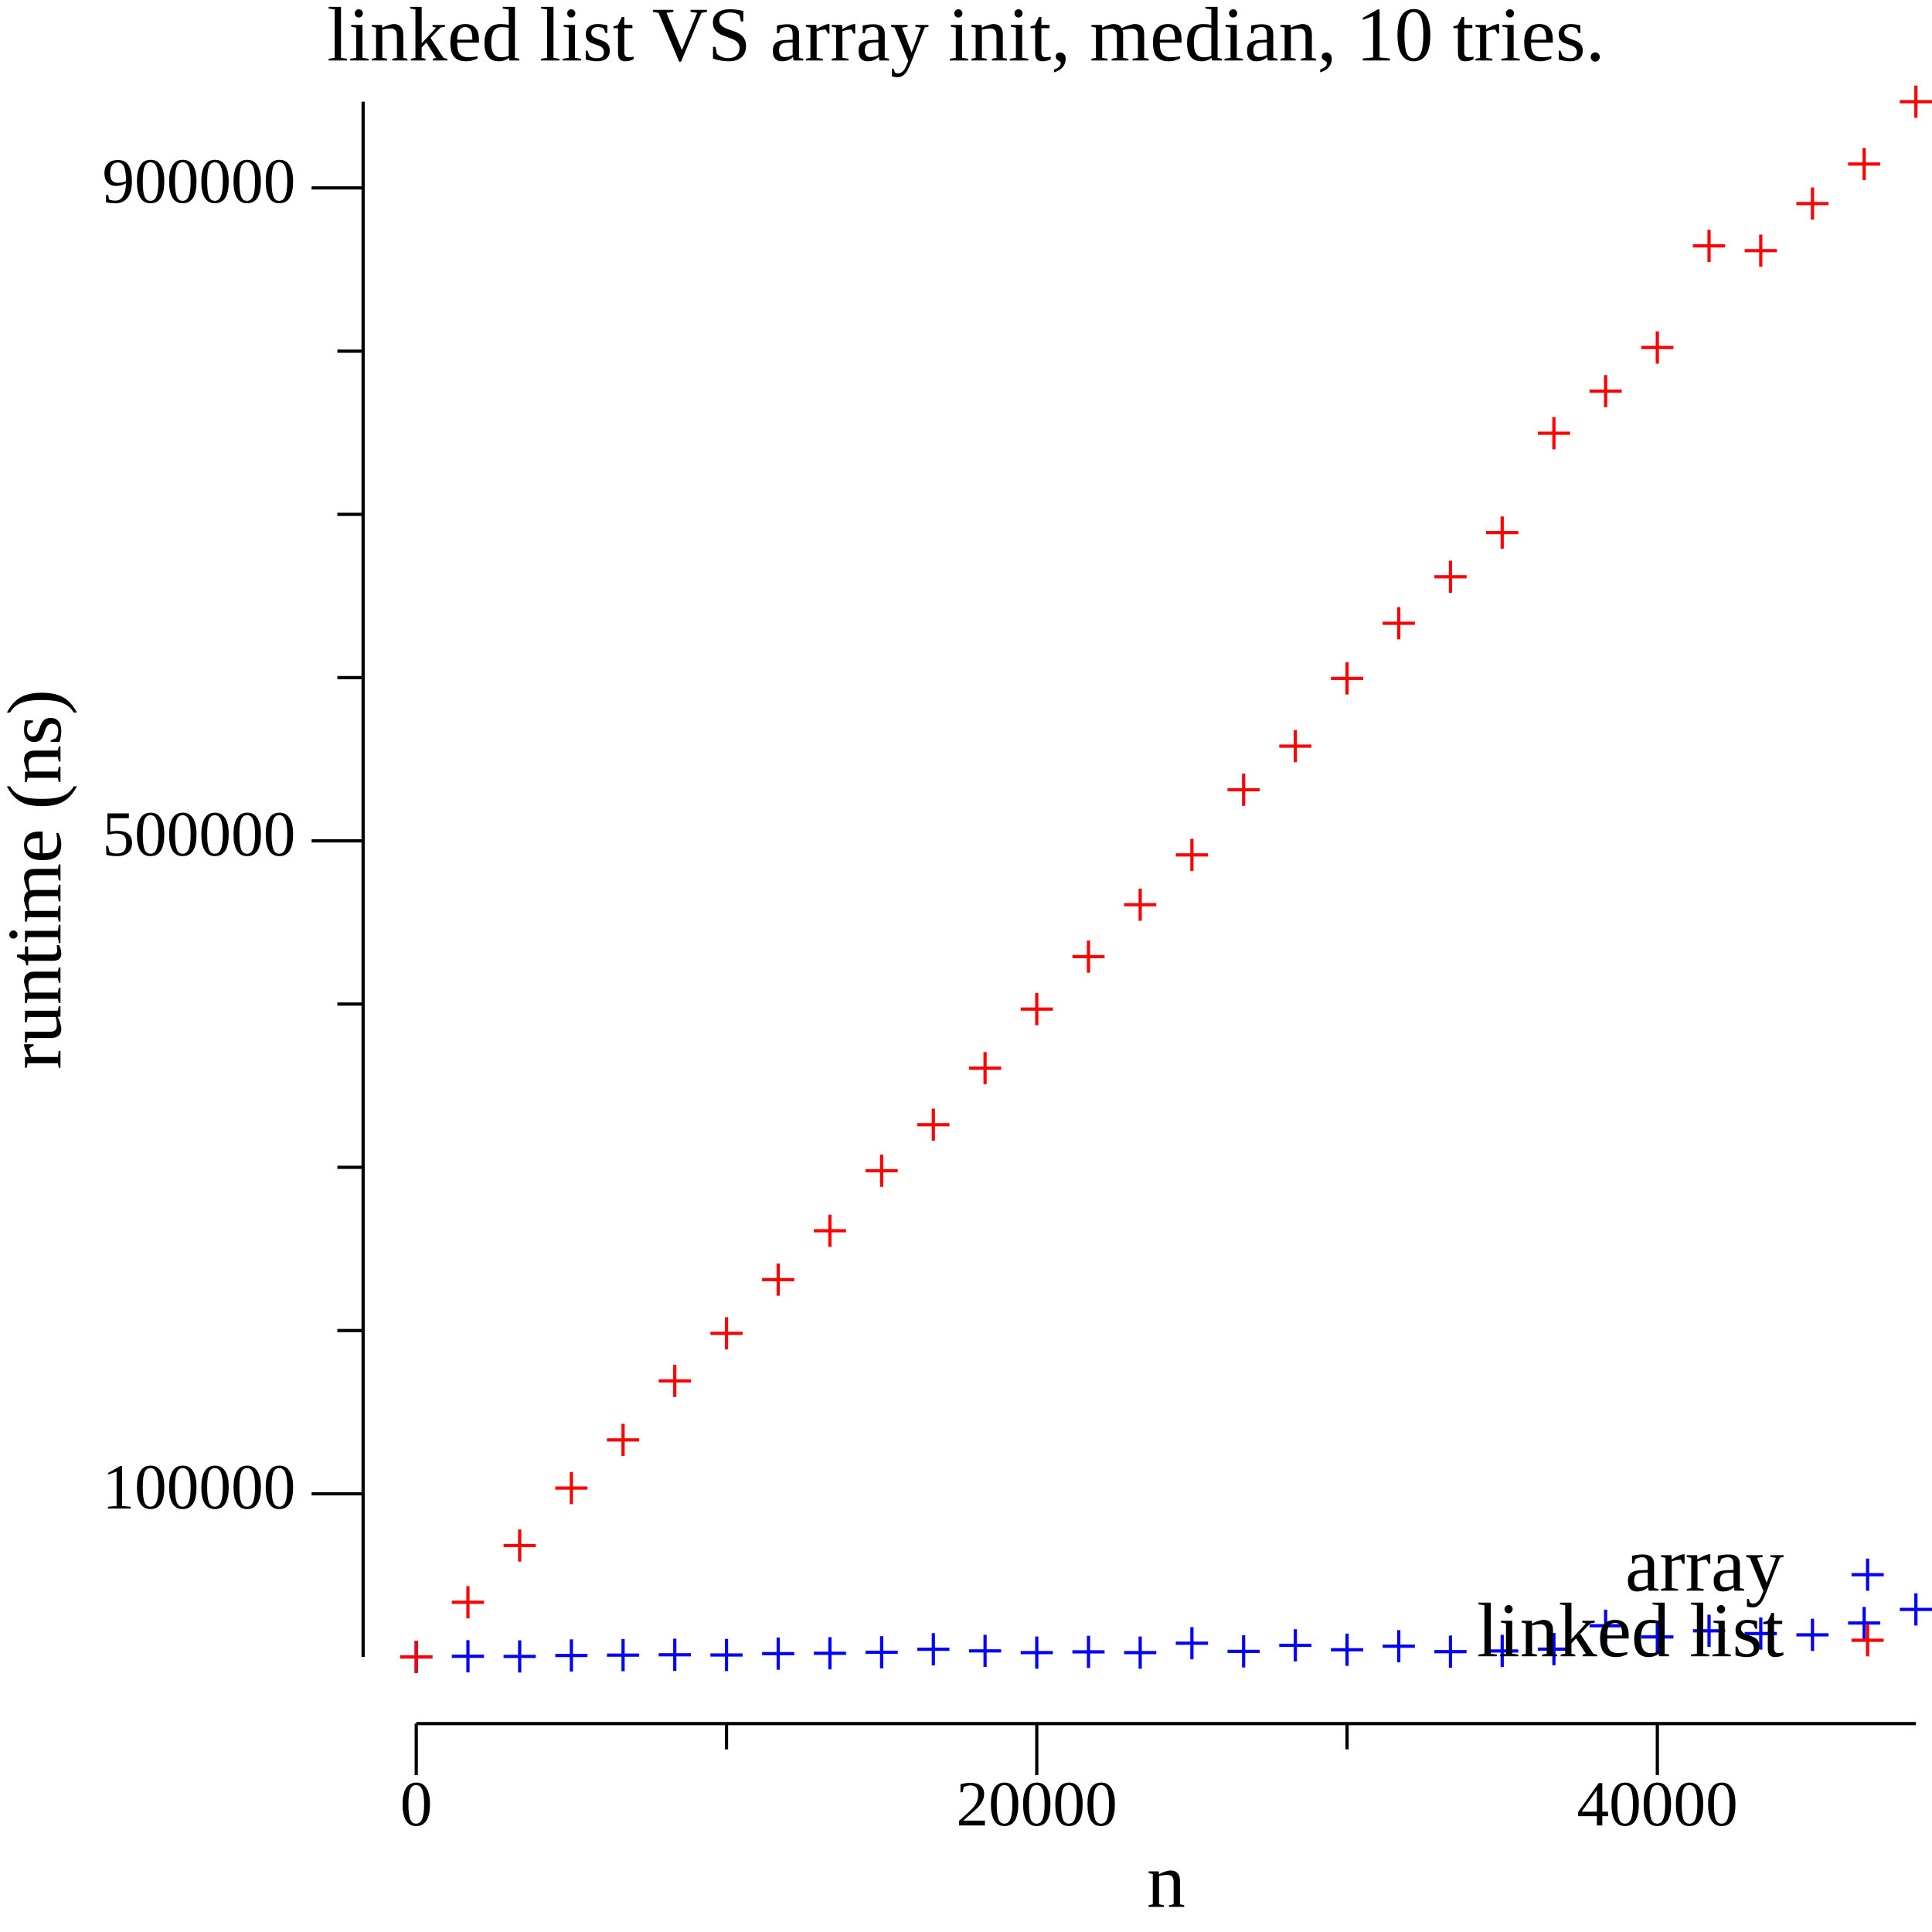
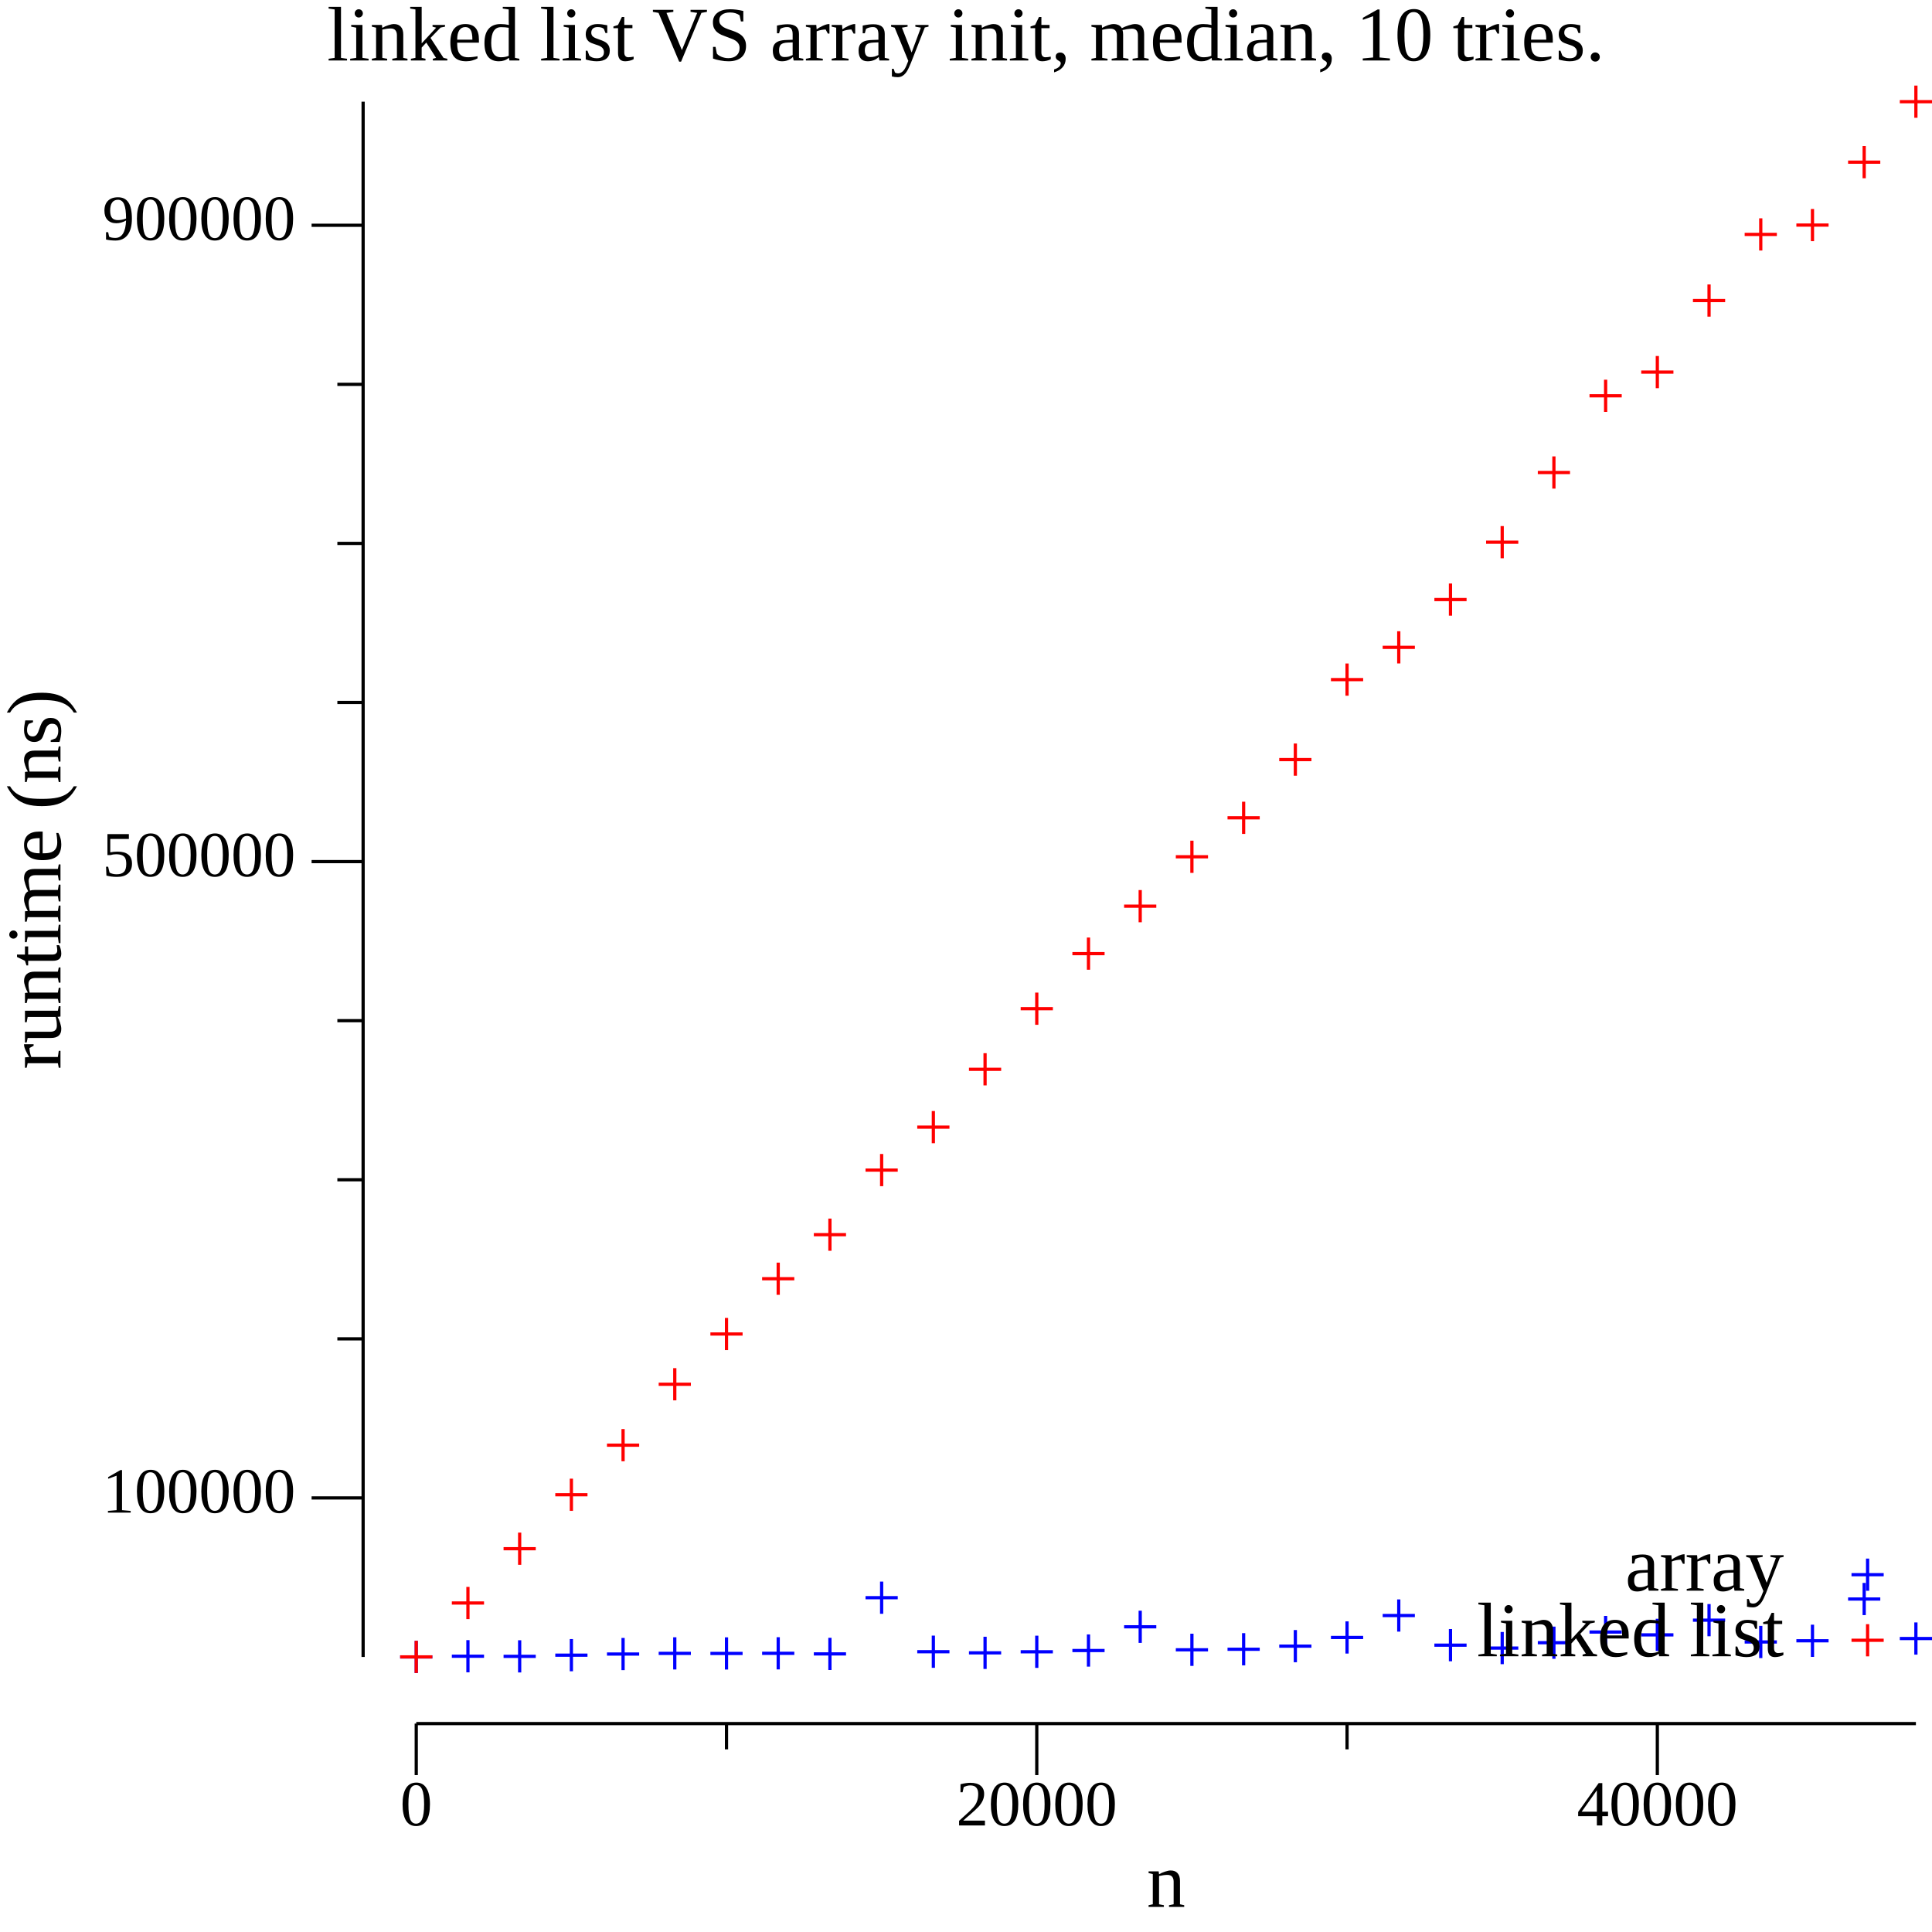
<svg xmlns="http://www.w3.org/2000/svg" width="300pt" height="300pt" viewBox="0 0 300 300">
  <g transform="scale(1, -1) translate(0, -300)">
    <path d="M0,0L300,0L300,300L0,300Z" style="fill:#FFFFFF" />
    <text x="50.792" y="-290.61" transform="scale(1, -1)" style="font-family:Liberation Serif;font-variant:normal;font-weight:normal;font-style:normal;font-size:12px">linked list VS array init, median, 10 tries.</text>
    <text x="178.07" y="-3.902" transform="scale(1, -1)" style="font-family:Liberation Serif;font-variant:normal;font-weight:normal;font-style:normal;font-size:12px">n</text>
    <text x="62.135" y="-16.541" transform="scale(1, -1)" style="font-family:Liberation Serif;font-variant:normal;font-weight:normal;font-style:normal;font-size:10px">0</text>
    <text x="148.49" y="-16.541" transform="scale(1, -1)" style="font-family:Liberation Serif;font-variant:normal;font-weight:normal;font-style:normal;font-size:10px">20000</text>
    <text x="244.85" y="-16.541" transform="scale(1, -1)" style="font-family:Liberation Serif;font-variant:normal;font-weight:normal;font-style:normal;font-size:10px">40000</text>
    <path d="M64.635,24.363L64.635,32.363" style="fill:none;stroke:#000000;stroke-width:0.5" />
    <path d="M160.99,24.363L160.99,32.363" style="fill:none;stroke:#000000;stroke-width:0.5" />
    <path d="M257.35,24.363L257.35,32.363" style="fill:none;stroke:#000000;stroke-width:0.5" />
    <path d="M112.81,28.363L112.81,32.363" style="fill:none;stroke:#000000;stroke-width:0.5" />
    <path d="M209.17,28.363L209.17,32.363" style="fill:none;stroke:#000000;stroke-width:0.5" />
    <path d="M64.635,32.363L297.5,32.363" style="fill:none;stroke:#000000;stroke-width:0.5" />
    <g transform="rotate(90)">
      <text x="133.97" y="9.387" transform="scale(1, -1)" style="font-family:Liberation Serif;font-variant:normal;font-weight:normal;font-style:normal;font-size:12px">runtime (ns)</text>
    </g>
-     <text x="15.885" y="-65.76" transform="scale(1, -1)" style="font-family:Liberation Serif;font-variant:normal;font-weight:normal;font-style:normal;font-size:10px">100000</text>
-     <text x="15.885" y="-167.15" transform="scale(1, -1)" style="font-family:Liberation Serif;font-variant:normal;font-weight:normal;font-style:normal;font-size:10px">500000</text>
-     <text x="15.885" y="-268.53" transform="scale(1, -1)" style="font-family:Liberation Serif;font-variant:normal;font-weight:normal;font-style:normal;font-size:10px">900000</text>
-     <path d="M48.385,68.045L56.385,68.045" style="fill:none;stroke:#000000;stroke-width:0.5" />
-     <path d="M48.385,169.43L56.385,169.43" style="fill:none;stroke:#000000;stroke-width:0.5" />
-     <path d="M48.385,270.82L56.385,270.82" style="fill:none;stroke:#000000;stroke-width:0.5" />
-     <path d="M52.385,93.392L56.385,93.392" style="fill:none;stroke:#000000;stroke-width:0.5" />
-     <path d="M52.385,118.74L56.385,118.74" style="fill:none;stroke:#000000;stroke-width:0.5" />
-     <path d="M52.385,144.09L56.385,144.09" style="fill:none;stroke:#000000;stroke-width:0.5" />
-     <path d="M52.385,194.78L56.385,194.78" style="fill:none;stroke:#000000;stroke-width:0.5" />
-     <path d="M52.385,220.13L56.385,220.13" style="fill:none;stroke:#000000;stroke-width:0.5" />
-     <path d="M52.385,245.47L56.385,245.47" style="fill:none;stroke:#000000;stroke-width:0.5" />
+     <text x="15.885" y="-65.116" transform="scale(1, -1)" style="font-family:Liberation Serif;font-variant:normal;font-weight:normal;font-style:normal;font-size:10px">100000</text>
+     <text x="15.885" y="-163.93" transform="scale(1, -1)" style="font-family:Liberation Serif;font-variant:normal;font-weight:normal;font-style:normal;font-size:10px">500000</text>
+     <text x="15.885" y="-262.74" transform="scale(1, -1)" style="font-family:Liberation Serif;font-variant:normal;font-weight:normal;font-style:normal;font-size:10px">900000</text>
+     <path d="M48.385,67.402L56.385,67.402" style="fill:none;stroke:#000000;stroke-width:0.5" />
+     <path d="M48.385,166.21L56.385,166.21" style="fill:none;stroke:#000000;stroke-width:0.5" />
+     <path d="M48.385,265.02L56.385,265.02" style="fill:none;stroke:#000000;stroke-width:0.5" />
+     <path d="M52.385,92.104L56.385,92.104" style="fill:none;stroke:#000000;stroke-width:0.5" />
+     <path d="M52.385,116.81L56.385,116.81" style="fill:none;stroke:#000000;stroke-width:0.5" />
+     <path d="M52.385,141.51L56.385,141.51" style="fill:none;stroke:#000000;stroke-width:0.5" />
+     <path d="M52.385,190.92L56.385,190.92" style="fill:none;stroke:#000000;stroke-width:0.5" />
+     <path d="M52.385,215.62L56.385,215.62" style="fill:none;stroke:#000000;stroke-width:0.5" />
+     <path d="M52.385,240.32L56.385,240.32" style="fill:none;stroke:#000000;stroke-width:0.5" />
    <path d="M56.385,42.709L56.385,284.21" style="fill:none;stroke:#000000;stroke-width:0.5" />
    <path d="M64.635,45.209L64.635,40.209" style="fill:none;stroke:#0000FF;stroke-width:0.5" />
    <path d="M62.135,42.709L67.135,42.709" style="fill:none;stroke:#0000FF;stroke-width:0.5" />
-     <path d="M72.661,45.314L72.661,40.314" style="fill:none;stroke:#0000FF;stroke-width:0.5" />
-     <path d="M70.161,42.814L75.161,42.814" style="fill:none;stroke:#0000FF;stroke-width:0.5" />
-     <path d="M80.693,45.293L80.693,40.293" style="fill:none;stroke:#0000FF;stroke-width:0.5" />
-     <path d="M78.193,42.793L83.193,42.793" style="fill:none;stroke:#0000FF;stroke-width:0.5" />
-     <path d="M88.724,45.441L88.724,40.441" style="fill:none;stroke:#0000FF;stroke-width:0.5" />
-     <path d="M86.224,42.941L91.224,42.941" style="fill:none;stroke:#0000FF;stroke-width:0.5" />
-     <path d="M96.751,45.494L96.751,40.494" style="fill:none;stroke:#0000FF;stroke-width:0.5" />
-     <path d="M94.251,42.994L99.251,42.994" style="fill:none;stroke:#0000FF;stroke-width:0.5" />
-     <path d="M104.78,45.547L104.78,40.547" style="fill:none;stroke:#0000FF;stroke-width:0.5" />
-     <path d="M102.28,43.047L107.28,43.047" style="fill:none;stroke:#0000FF;stroke-width:0.5" />
-     <path d="M112.81,45.515L112.81,40.515" style="fill:none;stroke:#0000FF;stroke-width:0.5" />
-     <path d="M110.31,43.015L115.31,43.015" style="fill:none;stroke:#0000FF;stroke-width:0.5" />
-     <path d="M120.84,45.726L120.84,40.726" style="fill:none;stroke:#0000FF;stroke-width:0.5" />
-     <path d="M118.34,43.226L123.34,43.226" style="fill:none;stroke:#0000FF;stroke-width:0.5" />
-     <path d="M128.87,45.779L128.87,40.779" style="fill:none;stroke:#0000FF;stroke-width:0.5" />
-     <path d="M126.37,43.279L131.37,43.279" style="fill:none;stroke:#0000FF;stroke-width:0.5" />
-     <path d="M136.9,45.938L136.9,40.938" style="fill:none;stroke:#0000FF;stroke-width:0.5" />
-     <path d="M134.4,43.438L139.4,43.438" style="fill:none;stroke:#0000FF;stroke-width:0.5" />
-     <path d="M144.93,46.402L144.93,41.402" style="fill:none;stroke:#0000FF;stroke-width:0.5" />
-     <path d="M142.43,43.902L147.43,43.902" style="fill:none;stroke:#0000FF;stroke-width:0.5" />
-     <path d="M152.96,46.149L152.96,41.149" style="fill:none;stroke:#0000FF;stroke-width:0.5" />
-     <path d="M150.46,43.649L155.46,43.649" style="fill:none;stroke:#0000FF;stroke-width:0.5" />
-     <path d="M160.99,45.885L160.99,40.885" style="fill:none;stroke:#0000FF;stroke-width:0.5" />
-     <path d="M158.49,43.385L163.49,43.385" style="fill:none;stroke:#0000FF;stroke-width:0.5" />
-     <path d="M169.02,46.001L169.02,41.001" style="fill:none;stroke:#0000FF;stroke-width:0.5" />
-     <path d="M166.52,43.501L171.52,43.501" style="fill:none;stroke:#0000FF;stroke-width:0.5" />
-     <path d="M177.05,45.885L177.05,40.885" style="fill:none;stroke:#0000FF;stroke-width:0.5" />
-     <path d="M174.55,43.385L179.55,43.385" style="fill:none;stroke:#0000FF;stroke-width:0.5" />
-     <path d="M185.08,47.342L185.08,42.342" style="fill:none;stroke:#0000FF;stroke-width:0.5" />
-     <path d="M182.58,44.842L187.58,44.842" style="fill:none;stroke:#0000FF;stroke-width:0.5" />
-     <path d="M193.11,46.075L193.11,41.075" style="fill:none;stroke:#0000FF;stroke-width:0.5" />
-     <path d="M190.61,43.575L195.61,43.575" style="fill:none;stroke:#0000FF;stroke-width:0.5" />
-     <path d="M201.14,47.015L201.14,42.015" style="fill:none;stroke:#0000FF;stroke-width:0.5" />
-     <path d="M198.64,44.515L203.64,44.515" style="fill:none;stroke:#0000FF;stroke-width:0.5" />
-     <path d="M209.17,46.329L209.17,41.329" style="fill:none;stroke:#0000FF;stroke-width:0.5" />
-     <path d="M206.67,43.829L211.67,43.829" style="fill:none;stroke:#0000FF;stroke-width:0.5" />
-     <path d="M217.2,46.878L217.2,41.878" style="fill:none;stroke:#0000FF;stroke-width:0.5" />
-     <path d="M214.7,44.378L219.7,44.378" style="fill:none;stroke:#0000FF;stroke-width:0.5" />
-     <path d="M225.23,46.033L225.23,41.033" style="fill:none;stroke:#0000FF;stroke-width:0.5" />
-     <path d="M222.73,43.533L227.73,43.533" style="fill:none;stroke:#0000FF;stroke-width:0.5" />
-     <path d="M233.26,46.138L233.26,41.138" style="fill:none;stroke:#0000FF;stroke-width:0.5" />
-     <path d="M230.76,43.638L235.76,43.638" style="fill:none;stroke:#0000FF;stroke-width:0.5" />
-     <path d="M241.29,46.423L241.29,41.423" style="fill:none;stroke:#0000FF;stroke-width:0.5" />
-     <path d="M238.79,43.923L243.79,43.923" style="fill:none;stroke:#0000FF;stroke-width:0.5" />
-     <path d="M249.32,50.057L249.32,45.057" style="fill:none;stroke:#0000FF;stroke-width:0.5" />
-     <path d="M246.82,47.557L251.82,47.557" style="fill:none;stroke:#0000FF;stroke-width:0.5" />
-     <path d="M257.35,48.314L257.35,43.314" style="fill:none;stroke:#0000FF;stroke-width:0.5" />
-     <path d="M254.85,45.814L259.85,45.814" style="fill:none;stroke:#0000FF;stroke-width:0.5" />
-     <path d="M265.38,49.264L265.38,44.264" style="fill:none;stroke:#0000FF;stroke-width:0.5" />
-     <path d="M262.88,46.764L267.88,46.764" style="fill:none;stroke:#0000FF;stroke-width:0.5" />
-     <path d="M273.41,48.842L273.41,43.842" style="fill:none;stroke:#0000FF;stroke-width:0.5" />
-     <path d="M270.91,46.342L275.91,46.342" style="fill:none;stroke:#0000FF;stroke-width:0.5" />
-     <path d="M281.44,48.641L281.44,43.641" style="fill:none;stroke:#0000FF;stroke-width:0.5" />
-     <path d="M278.94,46.141L283.94,46.141" style="fill:none;stroke:#0000FF;stroke-width:0.5" />
-     <path d="M289.47,50.479L289.47,45.479" style="fill:none;stroke:#0000FF;stroke-width:0.5" />
-     <path d="M286.97,47.979L291.97,47.979" style="fill:none;stroke:#0000FF;stroke-width:0.5" />
-     <path d="M297.5,52.591L297.5,47.591" style="fill:none;stroke:#0000FF;stroke-width:0.5" />
-     <path d="M295,50.091L300,50.091" style="fill:none;stroke:#0000FF;stroke-width:0.5" />
-     <path d="M64.635,45.22L64.635,40.22" style="fill:none;stroke:#FF0000;stroke-width:0.5" />
-     <path d="M62.135,42.72L67.135,42.72" style="fill:none;stroke:#FF0000;stroke-width:0.5" />
-     <path d="M72.661,53.7L72.661,48.7" style="fill:none;stroke:#FF0000;stroke-width:0.5" />
-     <path d="M70.161,51.2L75.161,51.2" style="fill:none;stroke:#FF0000;stroke-width:0.5" />
-     <path d="M80.693,62.508L80.693,57.508" style="fill:none;stroke:#FF0000;stroke-width:0.5" />
-     <path d="M78.193,60.008L83.193,60.008" style="fill:none;stroke:#FF0000;stroke-width:0.5" />
-     <path d="M88.724,71.432L88.724,66.432" style="fill:none;stroke:#FF0000;stroke-width:0.5" />
-     <path d="M86.224,68.932L91.224,68.932" style="fill:none;stroke:#FF0000;stroke-width:0.5" />
-     <path d="M96.751,78.91L96.751,73.91" style="fill:none;stroke:#FF0000;stroke-width:0.5" />
-     <path d="M94.251,76.41L99.251,76.41" style="fill:none;stroke:#FF0000;stroke-width:0.5" />
-     <path d="M104.78,88.077L104.78,83.077" style="fill:none;stroke:#FF0000;stroke-width:0.5" />
-     <path d="M102.28,85.577L107.28,85.577" style="fill:none;stroke:#FF0000;stroke-width:0.5" />
-     <path d="M112.81,95.459L112.81,90.459" style="fill:none;stroke:#FF0000;stroke-width:0.5" />
-     <path d="M110.31,92.959L115.31,92.959" style="fill:none;stroke:#FF0000;stroke-width:0.5" />
-     <path d="M120.84,103.8L120.84,98.802" style="fill:none;stroke:#FF0000;stroke-width:0.5" />
-     <path d="M118.34,101.3L123.34,101.3" style="fill:none;stroke:#FF0000;stroke-width:0.5" />
-     <path d="M128.87,111.39L128.87,106.39" style="fill:none;stroke:#FF0000;stroke-width:0.5" />
-     <path d="M126.37,108.89L131.37,108.89" style="fill:none;stroke:#FF0000;stroke-width:0.5" />
-     <path d="M136.9,120.71L136.9,115.71" style="fill:none;stroke:#FF0000;stroke-width:0.5" />
-     <path d="M134.4,118.21L139.4,118.21" style="fill:none;stroke:#FF0000;stroke-width:0.5" />
-     <path d="M144.93,127.86L144.93,122.86" style="fill:none;stroke:#FF0000;stroke-width:0.5" />
-     <path d="M142.43,125.36L147.43,125.36" style="fill:none;stroke:#FF0000;stroke-width:0.5" />
-     <path d="M152.96,136.63L152.96,131.63" style="fill:none;stroke:#FF0000;stroke-width:0.5" />
-     <path d="M150.46,134.13L155.46,134.13" style="fill:none;stroke:#FF0000;stroke-width:0.5" />
-     <path d="M160.99,145.81L160.99,140.81" style="fill:none;stroke:#FF0000;stroke-width:0.5" />
-     <path d="M158.49,143.31L163.49,143.31" style="fill:none;stroke:#FF0000;stroke-width:0.5" />
-     <path d="M169.02,153.96L169.02,148.96" style="fill:none;stroke:#FF0000;stroke-width:0.5" />
-     <path d="M166.52,151.46L171.52,151.46" style="fill:none;stroke:#FF0000;stroke-width:0.5" />
-     <path d="M177.05,162.02L177.05,157.02" style="fill:none;stroke:#FF0000;stroke-width:0.5" />
-     <path d="M174.55,159.52L179.55,159.52" style="fill:none;stroke:#FF0000;stroke-width:0.5" />
-     <path d="M185.08,169.75L185.08,164.75" style="fill:none;stroke:#FF0000;stroke-width:0.5" />
-     <path d="M182.58,167.25L187.58,167.25" style="fill:none;stroke:#FF0000;stroke-width:0.5" />
-     <path d="M193.11,179.87L193.11,174.87" style="fill:none;stroke:#FF0000;stroke-width:0.5" />
-     <path d="M190.61,177.37L195.61,177.37" style="fill:none;stroke:#FF0000;stroke-width:0.5" />
-     <path d="M201.14,186.64L201.14,181.64" style="fill:none;stroke:#FF0000;stroke-width:0.5" />
-     <path d="M198.64,184.14L203.64,184.14" style="fill:none;stroke:#FF0000;stroke-width:0.5" />
-     <path d="M209.17,197.16L209.17,192.16" style="fill:none;stroke:#FF0000;stroke-width:0.5" />
-     <path d="M206.67,194.66L211.67,194.66" style="fill:none;stroke:#FF0000;stroke-width:0.5" />
-     <path d="M217.2,205.72L217.2,200.72" style="fill:none;stroke:#FF0000;stroke-width:0.5" />
-     <path d="M214.7,203.22L219.7,203.22" style="fill:none;stroke:#FF0000;stroke-width:0.5" />
-     <path d="M225.23,212.94L225.23,207.94" style="fill:none;stroke:#FF0000;stroke-width:0.5" />
-     <path d="M222.73,210.44L227.73,210.44" style="fill:none;stroke:#FF0000;stroke-width:0.5" />
-     <path d="M233.26,219.8L233.26,214.8" style="fill:none;stroke:#FF0000;stroke-width:0.5" />
-     <path d="M230.76,217.3L235.76,217.3" style="fill:none;stroke:#FF0000;stroke-width:0.5" />
-     <path d="M241.29,235.23L241.29,230.23" style="fill:none;stroke:#FF0000;stroke-width:0.5" />
-     <path d="M238.79,232.73L243.79,232.73" style="fill:none;stroke:#FF0000;stroke-width:0.5" />
-     <path d="M249.32,241.76L249.32,236.76" style="fill:none;stroke:#FF0000;stroke-width:0.5" />
-     <path d="M246.82,239.26L251.82,239.26" style="fill:none;stroke:#FF0000;stroke-width:0.5" />
-     <path d="M257.35,248.54L257.35,243.54" style="fill:none;stroke:#FF0000;stroke-width:0.5" />
-     <path d="M254.85,246.04L259.85,246.04" style="fill:none;stroke:#FF0000;stroke-width:0.5" />
-     <path d="M265.38,264.32L265.38,259.32" style="fill:none;stroke:#FF0000;stroke-width:0.5" />
-     <path d="M262.88,261.82L267.88,261.82" style="fill:none;stroke:#FF0000;stroke-width:0.5" />
-     <path d="M273.41,263.58L273.41,258.58" style="fill:none;stroke:#FF0000;stroke-width:0.5" />
-     <path d="M270.91,261.08L275.91,261.08" style="fill:none;stroke:#FF0000;stroke-width:0.5" />
-     <path d="M281.44,270.89L281.44,265.89" style="fill:none;stroke:#FF0000;stroke-width:0.5" />
-     <path d="M278.94,268.39L283.94,268.39" style="fill:none;stroke:#FF0000;stroke-width:0.5" />
-     <path d="M289.47,277.03L289.47,272.03" style="fill:none;stroke:#FF0000;stroke-width:0.5" />
-     <path d="M286.97,274.53L291.97,274.53" style="fill:none;stroke:#FF0000;stroke-width:0.5" />
+     <path d="M72.661,45.322L72.661,40.322" style="fill:none;stroke:#0000FF;stroke-width:0.5" />
+     <path d="M70.161,42.822L75.161,42.822" style="fill:none;stroke:#0000FF;stroke-width:0.5" />
+     <path d="M80.693,45.302L80.693,40.302" style="fill:none;stroke:#0000FF;stroke-width:0.5" />
+     <path d="M78.193,42.802L83.193,42.802" style="fill:none;stroke:#0000FF;stroke-width:0.5" />
+     <path d="M88.724,45.487L88.724,40.487" style="fill:none;stroke:#0000FF;stroke-width:0.5" />
+     <path d="M86.224,42.987L91.224,42.987" style="fill:none;stroke:#0000FF;stroke-width:0.5" />
+     <path d="M96.751,45.662L96.751,40.662" style="fill:none;stroke:#0000FF;stroke-width:0.5" />
+     <path d="M94.251,43.162L99.251,43.162" style="fill:none;stroke:#0000FF;stroke-width:0.5" />
+     <path d="M104.78,45.765L104.78,40.765" style="fill:none;stroke:#0000FF;stroke-width:0.5" />
+     <path d="M102.28,43.265L107.28,43.265" style="fill:none;stroke:#0000FF;stroke-width:0.5" />
+     <path d="M112.81,45.754L112.81,40.754" style="fill:none;stroke:#0000FF;stroke-width:0.5" />
+     <path d="M110.31,43.254L115.31,43.254" style="fill:none;stroke:#0000FF;stroke-width:0.5" />
+     <path d="M120.84,45.775L120.84,40.775" style="fill:none;stroke:#0000FF;stroke-width:0.5" />
+     <path d="M118.34,43.275L123.34,43.275" style="fill:none;stroke:#0000FF;stroke-width:0.5" />
+     <path d="M128.87,45.682L128.87,40.682" style="fill:none;stroke:#0000FF;stroke-width:0.5" />
+     <path d="M126.37,43.182L131.37,43.182" style="fill:none;stroke:#0000FF;stroke-width:0.5" />
+     <path d="M136.9,54.411L136.9,49.411" style="fill:none;stroke:#0000FF;stroke-width:0.5" />
+     <path d="M134.4,51.911L139.4,51.911" style="fill:none;stroke:#0000FF;stroke-width:0.5" />
+     <path d="M144.93,46.022L144.93,41.022" style="fill:none;stroke:#0000FF;stroke-width:0.5" />
+     <path d="M142.43,43.522L147.43,43.522" style="fill:none;stroke:#0000FF;stroke-width:0.5" />
+     <path d="M152.96,45.847L152.96,40.847" style="fill:none;stroke:#0000FF;stroke-width:0.5" />
+     <path d="M150.46,43.347L155.46,43.347" style="fill:none;stroke:#0000FF;stroke-width:0.5" />
+     <path d="M160.99,46.012L160.99,41.012" style="fill:none;stroke:#0000FF;stroke-width:0.5" />
+     <path d="M158.49,43.512L163.49,43.512" style="fill:none;stroke:#0000FF;stroke-width:0.5" />
+     <path d="M169.02,46.207L169.02,41.207" style="fill:none;stroke:#0000FF;stroke-width:0.5" />
+     <path d="M166.52,43.707L171.52,43.707" style="fill:none;stroke:#0000FF;stroke-width:0.5" />
+     <path d="M177.05,49.892L177.05,44.892" style="fill:none;stroke:#0000FF;stroke-width:0.5" />
+     <path d="M174.55,47.392L179.55,47.392" style="fill:none;stroke:#0000FF;stroke-width:0.5" />
+     <path d="M185.08,46.32L185.08,41.32" style="fill:none;stroke:#0000FF;stroke-width:0.5" />
+     <path d="M182.58,43.82L187.58,43.82" style="fill:none;stroke:#0000FF;stroke-width:0.5" />
+     <path d="M193.11,46.403L193.11,41.403" style="fill:none;stroke:#0000FF;stroke-width:0.5" />
+     <path d="M190.61,43.903L195.61,43.903" style="fill:none;stroke:#0000FF;stroke-width:0.5" />
+     <path d="M201.14,46.887L201.14,41.887" style="fill:none;stroke:#0000FF;stroke-width:0.5" />
+     <path d="M198.64,44.387L203.64,44.387" style="fill:none;stroke:#0000FF;stroke-width:0.5" />
+     <path d="M209.17,48.235L209.17,43.235" style="fill:none;stroke:#0000FF;stroke-width:0.5" />
+     <path d="M206.67,45.735L211.67,45.735" style="fill:none;stroke:#0000FF;stroke-width:0.5" />
+     <path d="M217.2,51.642L217.2,46.642" style="fill:none;stroke:#0000FF;stroke-width:0.5" />
+     <path d="M214.7,49.142L219.7,49.142" style="fill:none;stroke:#0000FF;stroke-width:0.5" />
+     <path d="M225.23,47.041L225.23,42.041" style="fill:none;stroke:#0000FF;stroke-width:0.5" />
+     <path d="M222.73,44.541L227.73,44.541" style="fill:none;stroke:#0000FF;stroke-width:0.5" />
+     <path d="M233.26,46.588L233.26,41.588" style="fill:none;stroke:#0000FF;stroke-width:0.5" />
+     <path d="M230.76,44.088L235.76,44.088" style="fill:none;stroke:#0000FF;stroke-width:0.5" />
+     <path d="M241.29,47.422L241.29,42.422" style="fill:none;stroke:#0000FF;stroke-width:0.5" />
+     <path d="M238.79,44.922L243.79,44.922" style="fill:none;stroke:#0000FF;stroke-width:0.5" />
+     <path d="M249.32,49.079L249.32,44.079" style="fill:none;stroke:#0000FF;stroke-width:0.5" />
+     <path d="M246.82,46.579L251.82,46.579" style="fill:none;stroke:#0000FF;stroke-width:0.5" />
+     <path d="M257.35,48.637L257.35,43.637" style="fill:none;stroke:#0000FF;stroke-width:0.5" />
+     <path d="M254.85,46.137L259.85,46.137" style="fill:none;stroke:#0000FF;stroke-width:0.5" />
+     <path d="M265.38,50.922L265.38,45.922" style="fill:none;stroke:#0000FF;stroke-width:0.5" />
+     <path d="M262.88,48.422L267.88,48.422" style="fill:none;stroke:#0000FF;stroke-width:0.5" />
+     <path d="M273.41,47.535L273.41,42.535" style="fill:none;stroke:#0000FF;stroke-width:0.5" />
+     <path d="M270.91,45.035L275.91,45.035" style="fill:none;stroke:#0000FF;stroke-width:0.5" />
+     <path d="M281.44,47.72L281.44,42.72" style="fill:none;stroke:#0000FF;stroke-width:0.5" />
+     <path d="M278.94,45.22L283.94,45.22" style="fill:none;stroke:#0000FF;stroke-width:0.5" />
+     <path d="M289.47,54.205L289.47,49.205" style="fill:none;stroke:#0000FF;stroke-width:0.5" />
+     <path d="M286.97,51.705L291.97,51.705" style="fill:none;stroke:#0000FF;stroke-width:0.5" />
+     <path d="M297.5,48.07L297.5,43.07" style="fill:none;stroke:#0000FF;stroke-width:0.5" />
+     <path d="M295,45.57L300,45.57" style="fill:none;stroke:#0000FF;stroke-width:0.5" />
+     <path d="M64.635,45.219L64.635,40.219" style="fill:none;stroke:#FF0000;stroke-width:0.5" />
+     <path d="M62.135,42.719L67.135,42.719" style="fill:none;stroke:#FF0000;stroke-width:0.5" />
+     <path d="M72.661,53.587L72.661,48.587" style="fill:none;stroke:#FF0000;stroke-width:0.5" />
+     <path d="M70.161,51.087L75.161,51.087" style="fill:none;stroke:#FF0000;stroke-width:0.5" />
+     <path d="M80.693,62.017L80.693,57.017" style="fill:none;stroke:#FF0000;stroke-width:0.5" />
+     <path d="M78.193,59.517L83.193,59.517" style="fill:none;stroke:#FF0000;stroke-width:0.5" />
+     <path d="M88.724,70.396L88.724,65.396" style="fill:none;stroke:#FF0000;stroke-width:0.5" />
+     <path d="M86.224,67.896L91.224,67.896" style="fill:none;stroke:#FF0000;stroke-width:0.5" />
+     <path d="M96.751,78.095L96.751,73.095" style="fill:none;stroke:#FF0000;stroke-width:0.5" />
+     <path d="M94.251,75.595L99.251,75.595" style="fill:none;stroke:#FF0000;stroke-width:0.5" />
+     <path d="M104.78,87.554L104.78,82.554" style="fill:none;stroke:#FF0000;stroke-width:0.5" />
+     <path d="M102.28,85.054L107.28,85.054" style="fill:none;stroke:#FF0000;stroke-width:0.5" />
+     <path d="M112.81,95.356L112.81,90.356" style="fill:none;stroke:#FF0000;stroke-width:0.5" />
+     <path d="M110.31,92.856L115.31,92.856" style="fill:none;stroke:#FF0000;stroke-width:0.5" />
+     <path d="M120.84,103.94L120.84,98.94" style="fill:none;stroke:#FF0000;stroke-width:0.5" />
+     <path d="M118.34,101.44L123.34,101.44" style="fill:none;stroke:#FF0000;stroke-width:0.5" />
+     <path d="M128.87,110.78L128.87,105.78" style="fill:none;stroke:#FF0000;stroke-width:0.5" />
+     <path d="M126.37,108.28L131.37,108.28" style="fill:none;stroke:#FF0000;stroke-width:0.5" />
+     <path d="M136.9,120.81L136.9,115.81" style="fill:none;stroke:#FF0000;stroke-width:0.5" />
+     <path d="M134.4,118.31L139.4,118.31" style="fill:none;stroke:#FF0000;stroke-width:0.5" />
+     <path d="M144.93,127.48L144.93,122.48" style="fill:none;stroke:#FF0000;stroke-width:0.5" />
+     <path d="M142.43,124.98L147.43,124.98" style="fill:none;stroke:#FF0000;stroke-width:0.5" />
+     <path d="M152.96,136.46L152.96,131.46" style="fill:none;stroke:#FF0000;stroke-width:0.5" />
+     <path d="M150.46,133.96L155.46,133.96" style="fill:none;stroke:#FF0000;stroke-width:0.5" />
+     <path d="M160.99,145.87L160.99,140.87" style="fill:none;stroke:#FF0000;stroke-width:0.5" />
+     <path d="M158.49,143.37L163.49,143.37" style="fill:none;stroke:#FF0000;stroke-width:0.5" />
+     <path d="M169.02,154.42L169.02,149.42" style="fill:none;stroke:#FF0000;stroke-width:0.5" />
+     <path d="M166.52,151.92L171.52,151.92" style="fill:none;stroke:#FF0000;stroke-width:0.5" />
+     <path d="M177.05,161.79L177.05,156.79" style="fill:none;stroke:#FF0000;stroke-width:0.5" />
+     <path d="M174.55,159.29L179.55,159.29" style="fill:none;stroke:#FF0000;stroke-width:0.5" />
+     <path d="M185.08,169.46L185.08,164.46" style="fill:none;stroke:#FF0000;stroke-width:0.5" />
+     <path d="M182.58,166.96L187.58,166.96" style="fill:none;stroke:#FF0000;stroke-width:0.5" />
+     <path d="M193.11,175.51L193.11,170.51" style="fill:none;stroke:#FF0000;stroke-width:0.5" />
+     <path d="M190.61,173.01L195.61,173.01" style="fill:none;stroke:#FF0000;stroke-width:0.5" />
+     <path d="M201.14,184.55L201.14,179.55" style="fill:none;stroke:#FF0000;stroke-width:0.5" />
+     <path d="M198.64,182.05L203.64,182.05" style="fill:none;stroke:#FF0000;stroke-width:0.5" />
+     <path d="M209.17,196.97L209.17,191.97" style="fill:none;stroke:#FF0000;stroke-width:0.5" />
+     <path d="M206.67,194.47L211.67,194.47" style="fill:none;stroke:#FF0000;stroke-width:0.5" />
+     <path d="M217.2,201.98L217.2,196.98" style="fill:none;stroke:#FF0000;stroke-width:0.5" />
+     <path d="M214.7,199.48L219.7,199.48" style="fill:none;stroke:#FF0000;stroke-width:0.5" />
+     <path d="M225.23,209.4L225.23,204.4" style="fill:none;stroke:#FF0000;stroke-width:0.5" />
+     <path d="M222.73,206.9L227.73,206.9" style="fill:none;stroke:#FF0000;stroke-width:0.5" />
+     <path d="M233.26,218.31L233.26,213.31" style="fill:none;stroke:#FF0000;stroke-width:0.5" />
+     <path d="M230.76,215.81L235.76,215.81" style="fill:none;stroke:#FF0000;stroke-width:0.5" />
+     <path d="M241.29,229.13L241.29,224.13" style="fill:none;stroke:#FF0000;stroke-width:0.5" />
+     <path d="M238.79,226.63L243.79,226.63" style="fill:none;stroke:#FF0000;stroke-width:0.5" />
+     <path d="M249.32,241.04L249.32,236.04" style="fill:none;stroke:#FF0000;stroke-width:0.5" />
+     <path d="M246.82,238.54L251.82,238.54" style="fill:none;stroke:#FF0000;stroke-width:0.5" />
+     <path d="M257.35,244.72L257.35,239.72" style="fill:none;stroke:#FF0000;stroke-width:0.5" />
+     <path d="M254.85,242.22L259.85,242.22" style="fill:none;stroke:#FF0000;stroke-width:0.5" />
+     <path d="M265.38,255.83L265.38,250.83" style="fill:none;stroke:#FF0000;stroke-width:0.5" />
+     <path d="M262.88,253.33L267.88,253.33" style="fill:none;stroke:#FF0000;stroke-width:0.5" />
+     <path d="M273.41,266.1L273.41,261.1" style="fill:none;stroke:#FF0000;stroke-width:0.5" />
+     <path d="M270.91,263.6L275.91,263.6" style="fill:none;stroke:#FF0000;stroke-width:0.5" />
+     <path d="M281.44,267.55L281.44,262.55" style="fill:none;stroke:#FF0000;stroke-width:0.5" />
+     <path d="M278.94,265.05L283.94,265.05" style="fill:none;stroke:#FF0000;stroke-width:0.5" />
+     <path d="M289.47,277.32L289.47,272.32" style="fill:none;stroke:#FF0000;stroke-width:0.5" />
+     <path d="M286.97,274.82L291.97,274.82" style="fill:none;stroke:#FF0000;stroke-width:0.5" />
    <path d="M297.5,286.71L297.5,281.71" style="fill:none;stroke:#FF0000;stroke-width:0.5" />
    <path d="M295,284.21L300,284.21" style="fill:none;stroke:#FF0000;stroke-width:0.5" />
    <path d="M290,57.984L290,52.984" style="fill:none;stroke:#0000FF;stroke-width:0.5" />
    <path d="M287.5,55.484L292.5,55.484" style="fill:none;stroke:#0000FF;stroke-width:0.5" />
    <text x="252.36" y="-52.997" transform="scale(1, -1)" style="font-family:Liberation Serif;font-variant:normal;font-weight:normal;font-style:normal;font-size:12px">array</text>
    <path d="M290,47.801L290,42.801" style="fill:none;stroke:#FF0000;stroke-width:0.5" />
    <path d="M287.5,45.301L292.5,45.301" style="fill:none;stroke:#FF0000;stroke-width:0.5" />
    <text x="229.33" y="-42.813" transform="scale(1, -1)" style="font-family:Liberation Serif;font-variant:normal;font-weight:normal;font-style:normal;font-size:12px">linked list</text>
  </g>
</svg>
